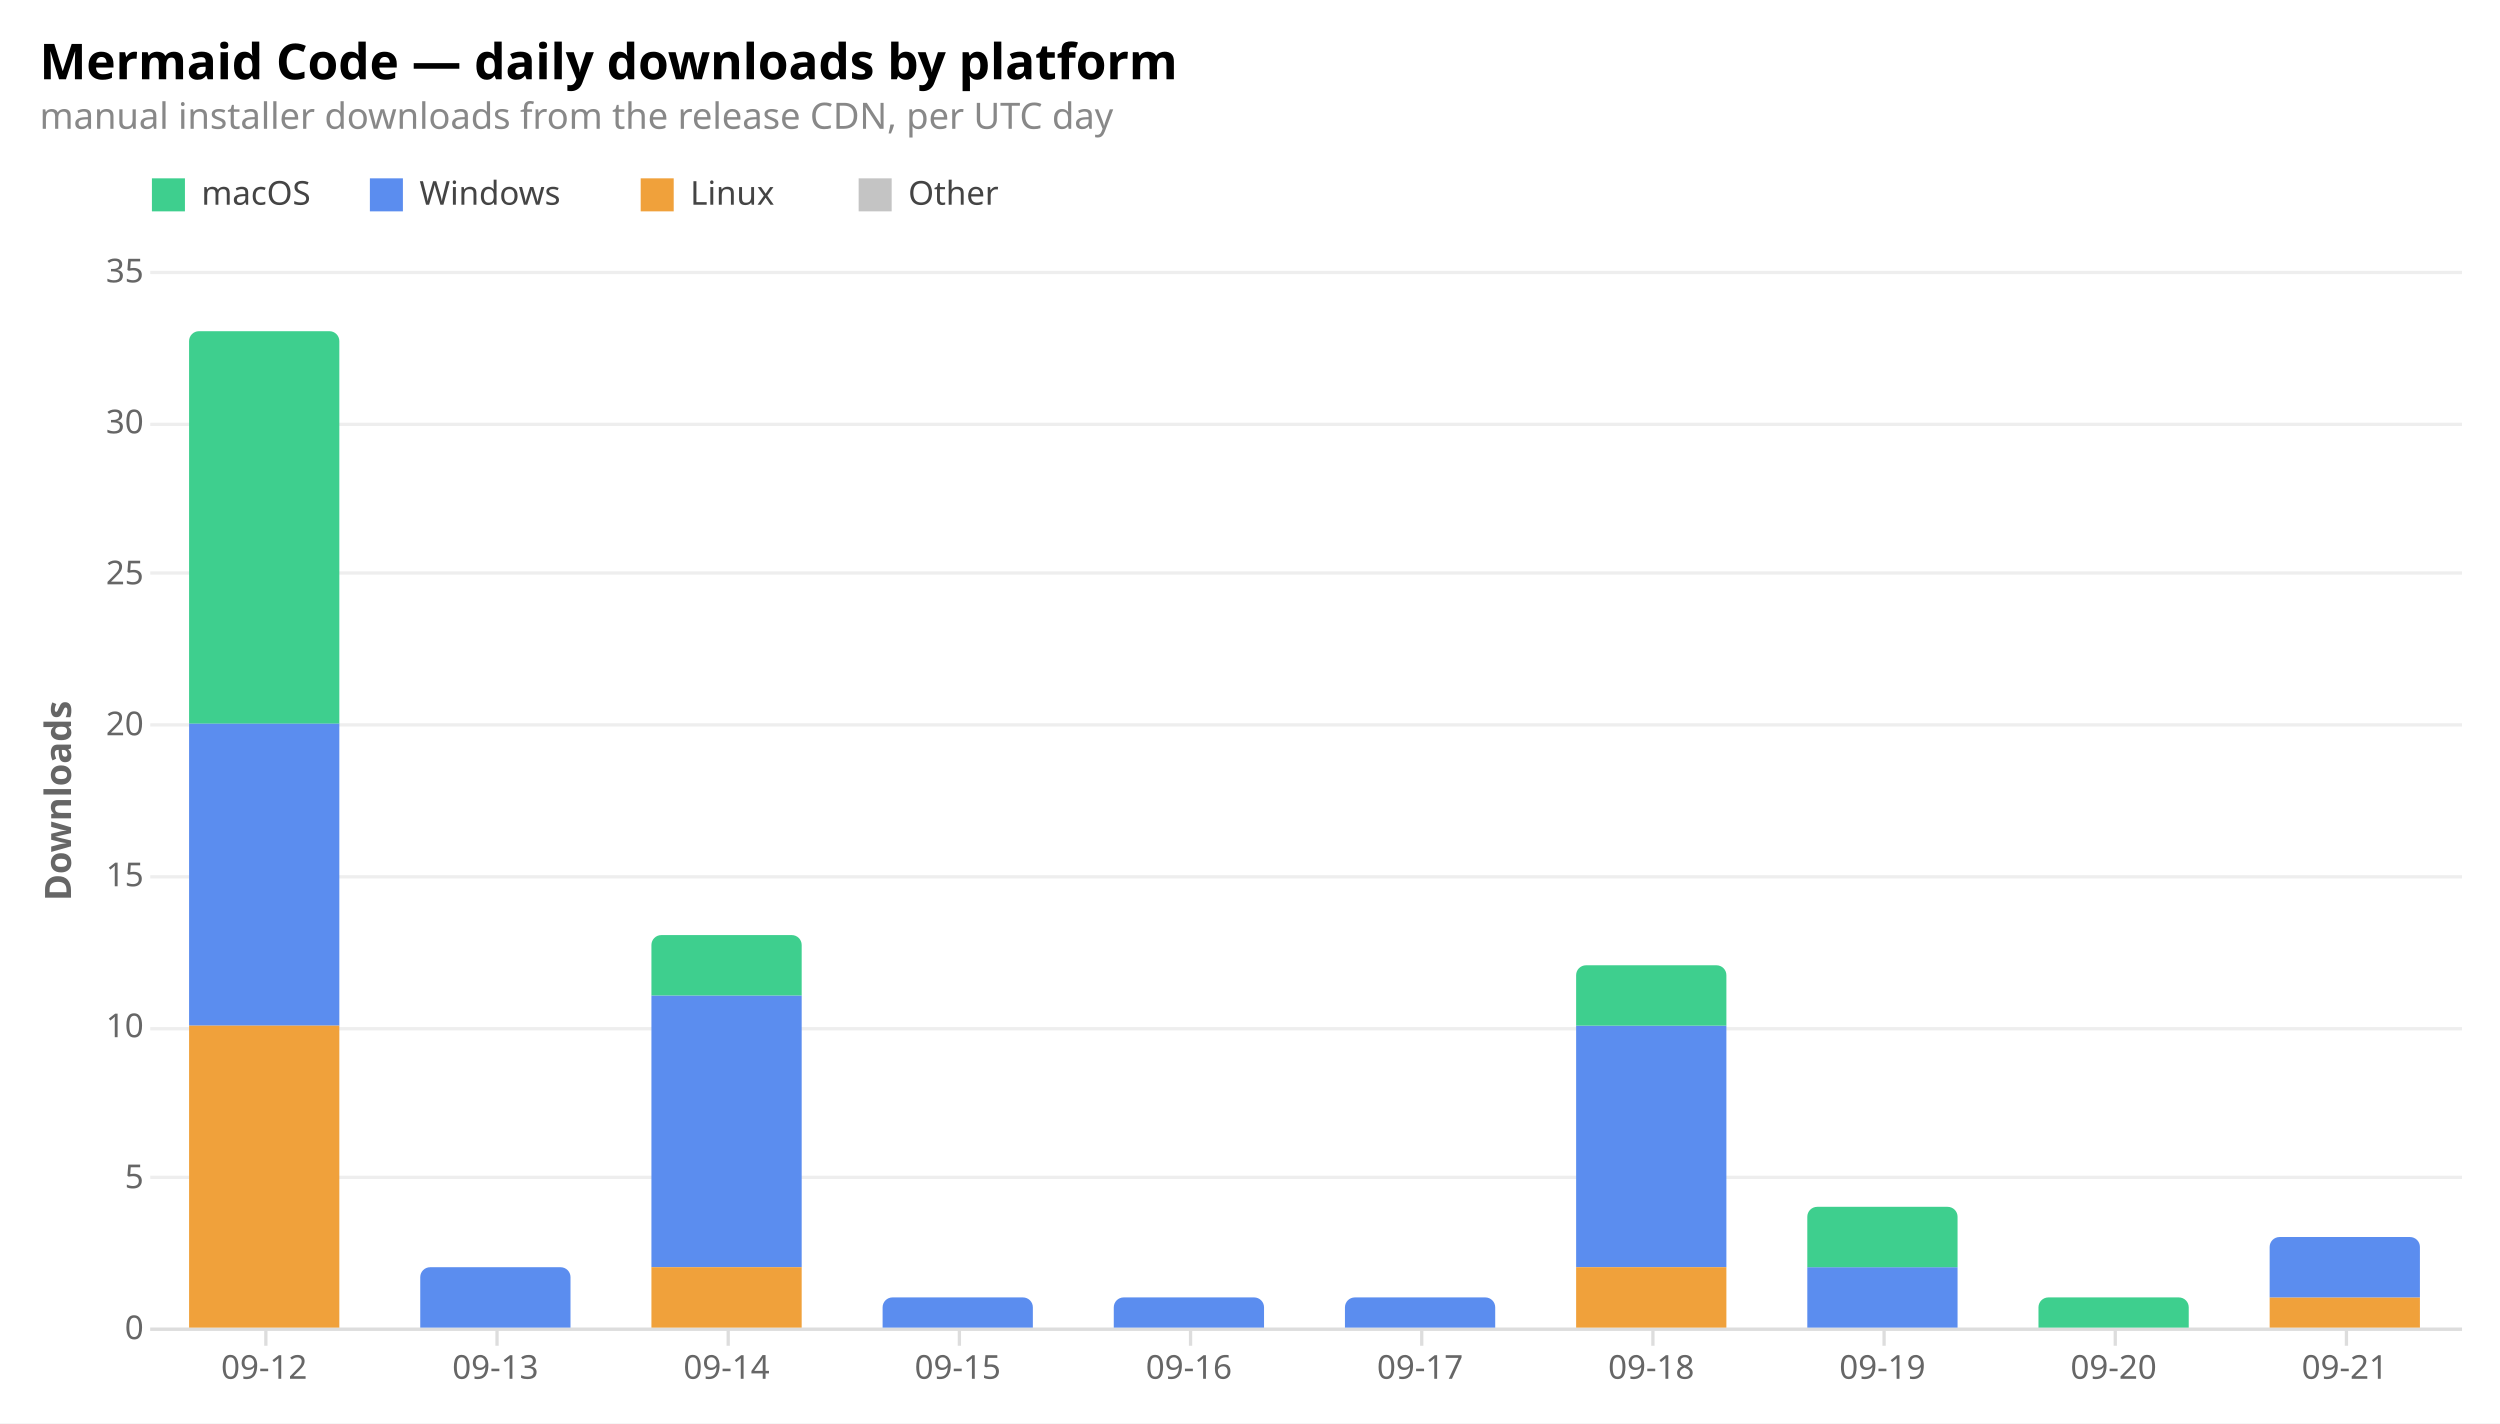
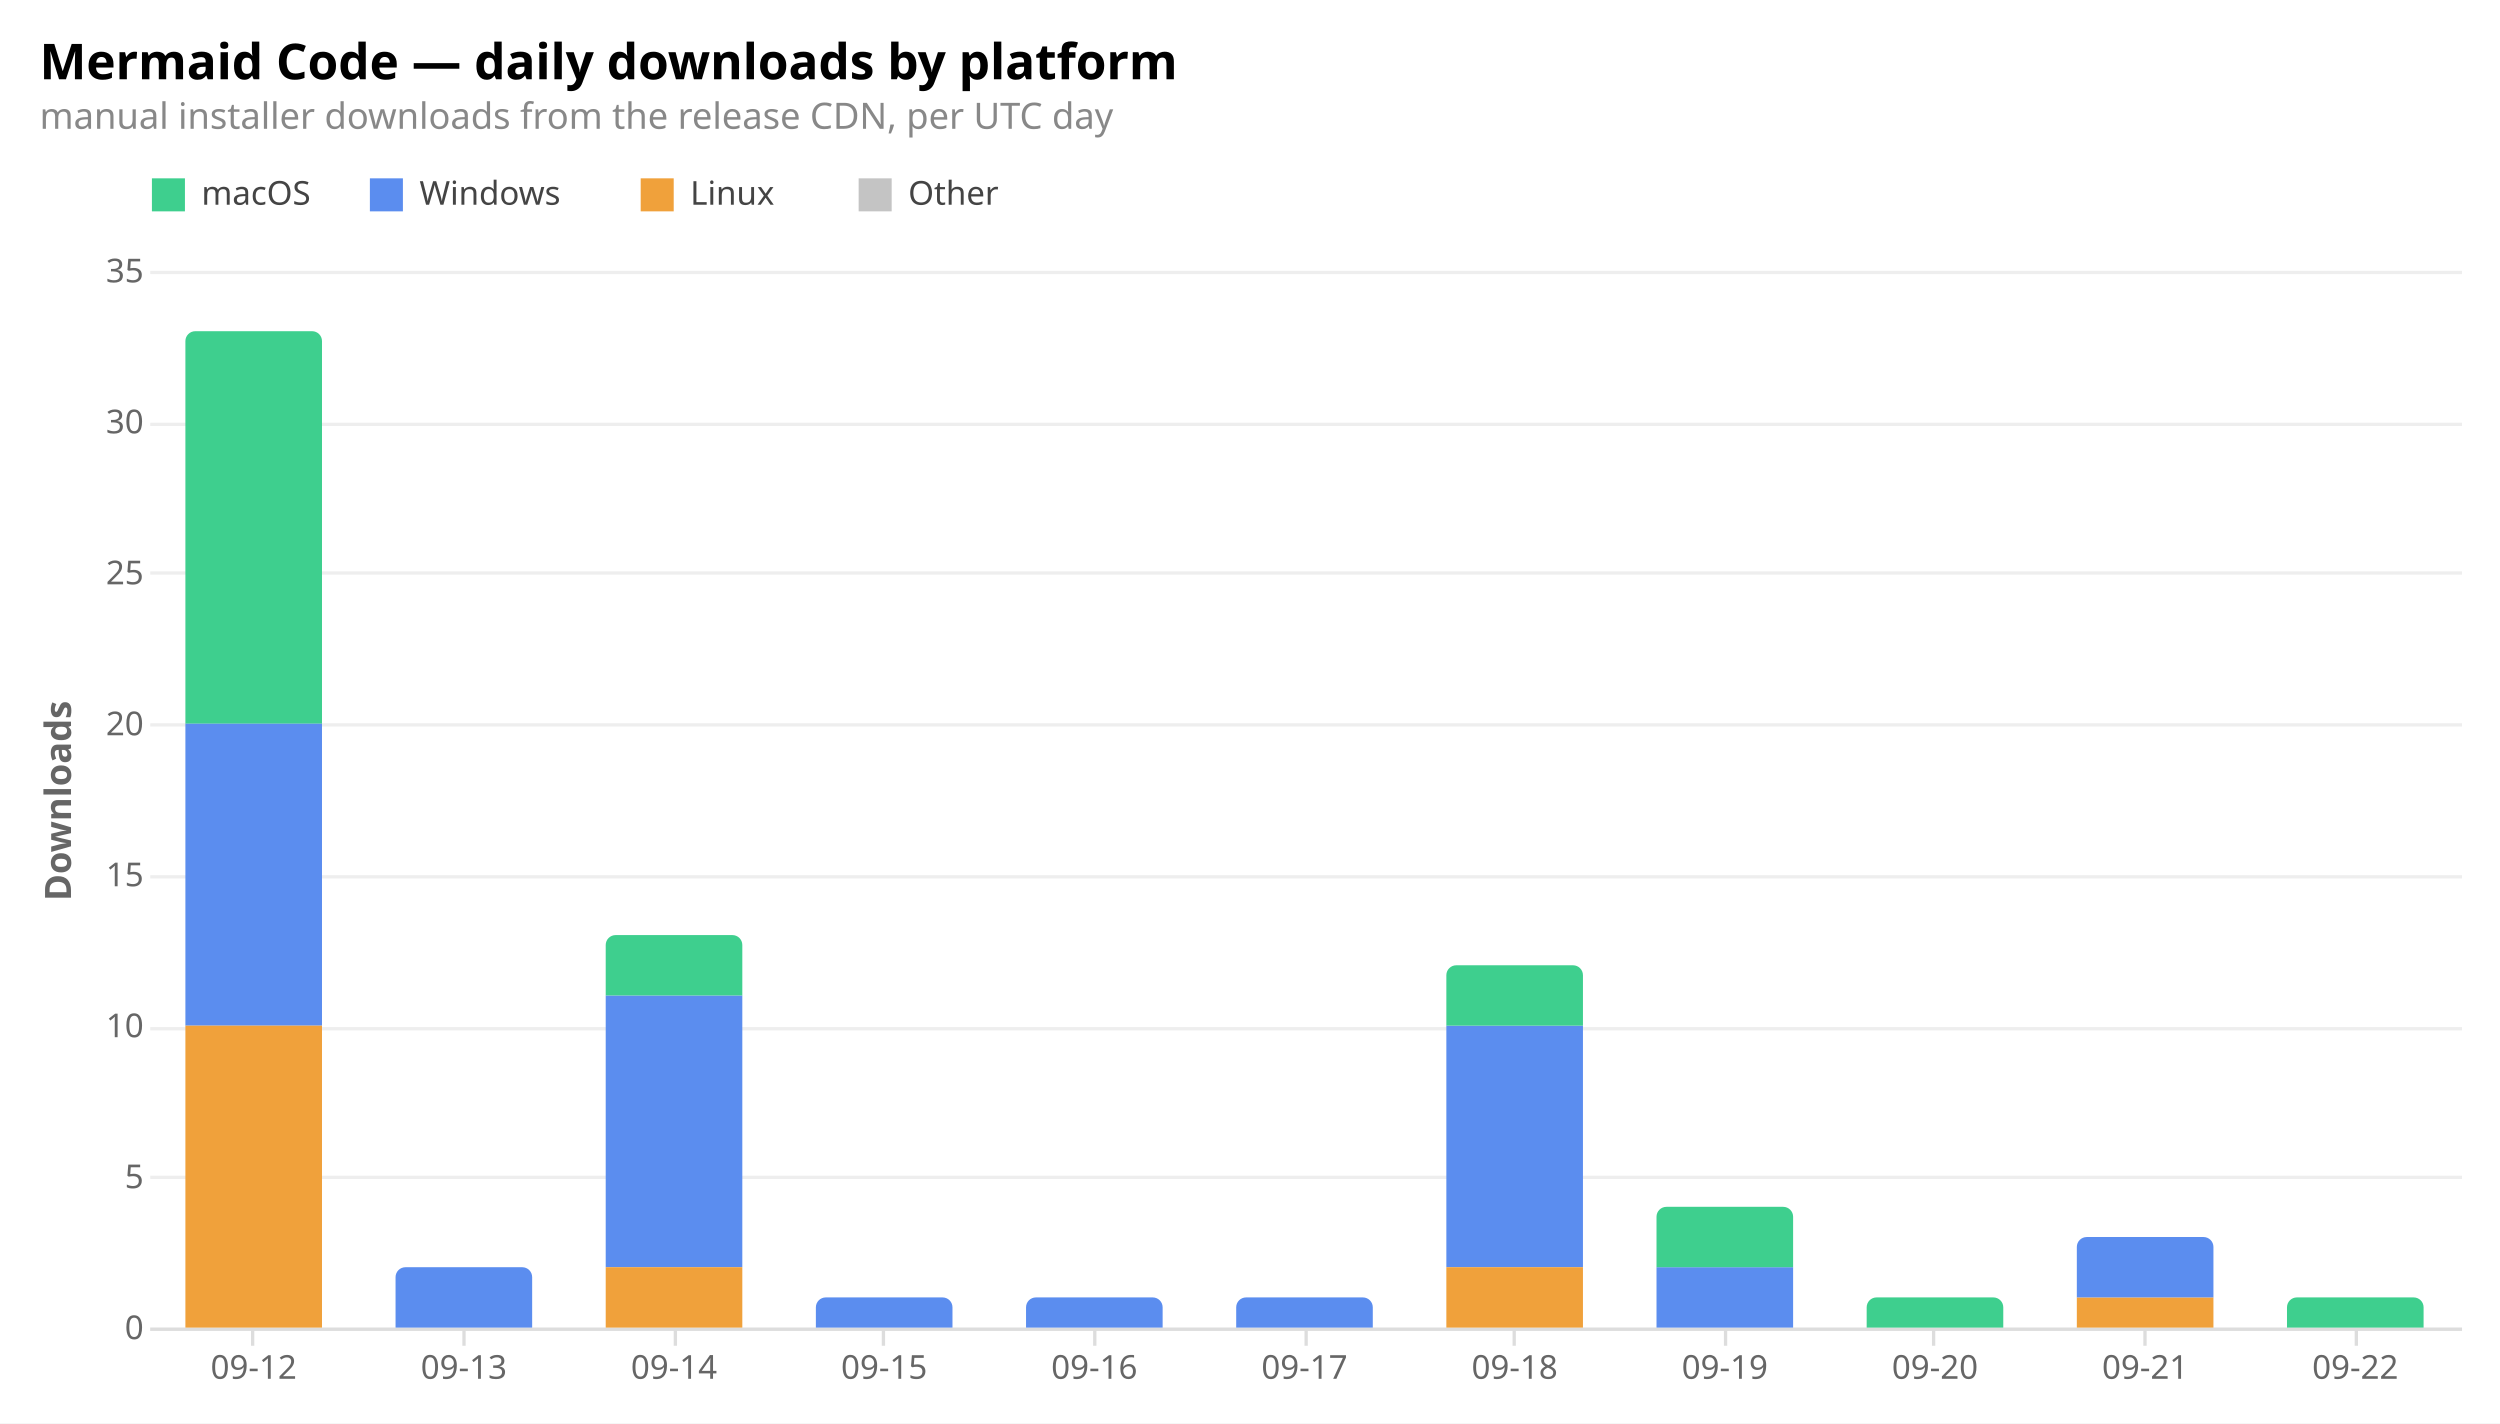
<svg xmlns="http://www.w3.org/2000/svg" version="1.1" class="marks" width="757" height="431" viewBox="0 0 757 431">
  <rect width="757" height="431" fill="white" />
  <g fill="none" stroke-miterlimit="4" transform="translate(45,82)">
    <g class="mark-group role-frame root" role="graphics-object" aria-roledescription="group mark container">
      <g transform="translate(0,0)">
        <path class="background" aria-hidden="true" d="M0,0h700v320h-700Z" />
        <g>
          <g class="mark-group role-axis" aria-hidden="true">
            <g transform="translate(0.5,0.5)">
              <path class="background" aria-hidden="true" d="M0,0h0v0h0Z" pointer-events="none" />
              <g>
                <g class="mark-rule role-axis-grid" pointer-events="none">
                  <line transform="translate(0,320)" x2="700" y2="0" stroke="#eee" stroke-width="1" opacity="1" />
                  <line transform="translate(0,274)" x2="700" y2="0" stroke="#eee" stroke-width="1" opacity="1" />
                  <line transform="translate(0,229)" x2="700" y2="0" stroke="#eee" stroke-width="1" opacity="1" />
                  <line transform="translate(0,183)" x2="700" y2="0" stroke="#eee" stroke-width="1" opacity="1" />
                  <line transform="translate(0,137)" x2="700" y2="0" stroke="#eee" stroke-width="1" opacity="1" />
                  <line transform="translate(0,91)" x2="700" y2="0" stroke="#eee" stroke-width="1" opacity="1" />
                  <line transform="translate(0,46)" x2="700" y2="0" stroke="#eee" stroke-width="1" opacity="1" />
                  <line transform="translate(0,0)" x2="700" y2="0" stroke="#eee" stroke-width="1" opacity="1" />
                </g>
              </g>
              <path class="foreground" aria-hidden="true" d="" pointer-events="none" display="none" />
            </g>
          </g>
-           <g class="mark-group role-axis" role="graphics-symbol" aria-roledescription="axis" aria-label="X-axis for a discrete scale with 10 values: 2026-09-12, 2026-09-13, 2026-09-14, 2026-09-15, 2026-09-16, ending with 2026-09-21">
+           <g class="mark-group role-axis" role="graphics-symbol" aria-roledescription="axis" aria-label="X-axis for a discrete scale with 11 values: 2026-09-12, 2026-09-13, 2026-09-14, 2026-09-15, 2026-09-16, ending with 2026-09-22">
            <g transform="translate(0.5,320.5)">
              <path class="background" aria-hidden="true" d="M0,0h0v0h0Z" pointer-events="none" />
              <g>
                <g class="mark-rule role-axis-tick" pointer-events="none">
-                   <line transform="translate(35,0)" x2="0" y2="5" stroke="#ddd" stroke-width="1" opacity="1" />
-                   <line transform="translate(105,0)" x2="0" y2="5" stroke="#ddd" stroke-width="1" opacity="1" />
-                   <line transform="translate(175,0)" x2="0" y2="5" stroke="#ddd" stroke-width="1" opacity="1" />
-                   <line transform="translate(245,0)" x2="0" y2="5" stroke="#ddd" stroke-width="1" opacity="1" />
-                   <line transform="translate(315,0)" x2="0" y2="5" stroke="#ddd" stroke-width="1" opacity="1" />
-                   <line transform="translate(385,0)" x2="0" y2="5" stroke="#ddd" stroke-width="1" opacity="1" />
-                   <line transform="translate(455,0)" x2="0" y2="5" stroke="#ddd" stroke-width="1" opacity="1" />
-                   <line transform="translate(525,0)" x2="0" y2="5" stroke="#ddd" stroke-width="1" opacity="1" />
-                   <line transform="translate(595,0)" x2="0" y2="5" stroke="#ddd" stroke-width="1" opacity="1" />
-                   <line transform="translate(665,0)" x2="0" y2="5" stroke="#ddd" stroke-width="1" opacity="1" />
+                   <line transform="translate(31,0)" x2="0" y2="5" stroke="#ddd" stroke-width="1" opacity="1" />
+                   <line transform="translate(95,0)" x2="0" y2="5" stroke="#ddd" stroke-width="1" opacity="1" />
+                   <line transform="translate(159,0)" x2="0" y2="5" stroke="#ddd" stroke-width="1" opacity="1" />
+                   <line transform="translate(222,0)" x2="0" y2="5" stroke="#ddd" stroke-width="1" opacity="1" />
+                   <line transform="translate(286,0)" x2="0" y2="5" stroke="#ddd" stroke-width="1" opacity="1" />
+                   <line transform="translate(350,0)" x2="0" y2="5" stroke="#ddd" stroke-width="1" opacity="1" />
+                   <line transform="translate(413,0)" x2="0" y2="5" stroke="#ddd" stroke-width="1" opacity="1" />
+                   <line transform="translate(477,0)" x2="0" y2="5" stroke="#ddd" stroke-width="1" opacity="1" />
+                   <line transform="translate(540,0)" x2="0" y2="5" stroke="#ddd" stroke-width="1" opacity="1" />
+                   <line transform="translate(604,0)" x2="0" y2="5" stroke="#ddd" stroke-width="1" opacity="1" />
+                   <line transform="translate(668,0)" x2="0" y2="5" stroke="#ddd" stroke-width="1" opacity="1" />
                </g>
                <g class="mark-text role-axis-label" pointer-events="none">
-                   <text text-anchor="middle" transform="translate(34.5,15)" font-family="sans-serif" font-size="10px" fill="#666" opacity="1">09-12</text>
-                   <text text-anchor="middle" transform="translate(104.5,15)" font-family="sans-serif" font-size="10px" fill="#666" opacity="1">09-13</text>
-                   <text text-anchor="middle" transform="translate(174.5,15)" font-family="sans-serif" font-size="10px" fill="#666" opacity="1">09-14</text>
-                   <text text-anchor="middle" transform="translate(244.5,15)" font-family="sans-serif" font-size="10px" fill="#666" opacity="1">09-15</text>
-                   <text text-anchor="middle" transform="translate(314.5,15)" font-family="sans-serif" font-size="10px" fill="#666" opacity="1">09-16</text>
-                   <text text-anchor="middle" transform="translate(384.5,15)" font-family="sans-serif" font-size="10px" fill="#666" opacity="1">09-17</text>
-                   <text text-anchor="middle" transform="translate(454.5,15)" font-family="sans-serif" font-size="10px" fill="#666" opacity="1">09-18</text>
-                   <text text-anchor="middle" transform="translate(524.5,15)" font-family="sans-serif" font-size="10px" fill="#666" opacity="1">09-19</text>
-                   <text text-anchor="middle" transform="translate(594.5,15)" font-family="sans-serif" font-size="10px" fill="#666" opacity="1">09-20</text>
-                   <text text-anchor="middle" transform="translate(664.5,15)" font-family="sans-serif" font-size="10px" fill="#666" opacity="1">09-21</text>
+                   <text text-anchor="middle" transform="translate(31.31818,15)" font-family="sans-serif" font-size="10px" fill="#666" opacity="1">09-12</text>
+                   <text text-anchor="middle" transform="translate(94.95455,15)" font-family="sans-serif" font-size="10px" fill="#666" opacity="1">09-13</text>
+                   <text text-anchor="middle" transform="translate(158.5909,15)" font-family="sans-serif" font-size="10px" fill="#666" opacity="1">09-14</text>
+                   <text text-anchor="middle" transform="translate(222.2273,15)" font-family="sans-serif" font-size="10px" fill="#666" opacity="1">09-15</text>
+                   <text text-anchor="middle" transform="translate(285.8636,15)" font-family="sans-serif" font-size="10px" fill="#666" opacity="1">09-16</text>
+                   <text text-anchor="middle" transform="translate(349.5,15)" font-family="sans-serif" font-size="10px" fill="#666" opacity="1">09-17</text>
+                   <text text-anchor="middle" transform="translate(413.1364,15)" font-family="sans-serif" font-size="10px" fill="#666" opacity="1">09-18</text>
+                   <text text-anchor="middle" transform="translate(476.7727,15)" font-family="sans-serif" font-size="10px" fill="#666" opacity="1">09-19</text>
+                   <text text-anchor="middle" transform="translate(540.4091,15)" font-family="sans-serif" font-size="10px" fill="#666" opacity="1">09-20</text>
+                   <text text-anchor="middle" transform="translate(604.0455,15)" font-family="sans-serif" font-size="10px" fill="#666" opacity="1">09-21</text>
+                   <text text-anchor="middle" transform="translate(667.6818,15)" font-family="sans-serif" font-size="10px" fill="#666" opacity="1">09-22</text>
                </g>
                <g class="mark-rule role-axis-domain" pointer-events="none">
                  <line transform="translate(0,0)" x2="700" y2="0" stroke="#ddd" stroke-width="1" opacity="1" />
                </g>
              </g>
              <path class="foreground" aria-hidden="true" d="" pointer-events="none" display="none" />
            </g>
          </g>
          <g class="mark-group role-axis" role="graphics-symbol" aria-roledescription="axis" aria-label="Y-axis titled 'Downloads' for a linear scale with values from 0 to 35">
            <g transform="translate(0.5,0.5)">
              <path class="background" aria-hidden="true" d="M0,0h0v0h0Z" pointer-events="none" />
              <g>
                <g class="mark-text role-axis-label" pointer-events="none">
                  <text text-anchor="end" transform="translate(-2,323)" font-family="sans-serif" font-size="10px" fill="#666" opacity="1">0</text>
                  <text text-anchor="end" transform="translate(-2,277.2857)" font-family="sans-serif" font-size="10px" fill="#666" opacity="1">5</text>
                  <text text-anchor="end" transform="translate(-2,231.5714)" font-family="sans-serif" font-size="10px" fill="#666" opacity="1">10</text>
                  <text text-anchor="end" transform="translate(-2,185.8571)" font-family="sans-serif" font-size="10px" fill="#666" opacity="1">15</text>
                  <text text-anchor="end" transform="translate(-2,140.1429)" font-family="sans-serif" font-size="10px" fill="#666" opacity="1">20</text>
                  <text text-anchor="end" transform="translate(-2,94.42857)" font-family="sans-serif" font-size="10px" fill="#666" opacity="1">25</text>
                  <text text-anchor="end" transform="translate(-2,48.71429)" font-family="sans-serif" font-size="10px" fill="#666" opacity="1">30</text>
                  <text text-anchor="end" transform="translate(-2,3)" font-family="sans-serif" font-size="10px" fill="#666" opacity="1">35</text>
                </g>
                <g class="mark-text role-axis-title" pointer-events="none">
                  <text text-anchor="middle" transform="translate(-22,160) rotate(-90) translate(0,-2)" font-family="sans-serif" font-size="11px" font-weight="bold" fill="#666" opacity="1">Downloads</text>
                </g>
              </g>
              <path class="foreground" aria-hidden="true" d="" pointer-events="none" display="none" />
            </g>
          </g>
          <g class="mark-group role-scope" role="graphics-object" aria-roledescription="group mark container">
-             <g transform="translate(12.25,18.28571)">
-               <path class="background" aria-hidden="true" d="M3,0L42.5,0C44.156,0,45.5,1.344,45.5,3L45.5,301.714C45.5,301.714,45.5,301.714,45.5,301.714L0,301.714C0,301.714,0,301.714,0,301.714L0,3C0,1.344,1.344,0,3,0Z" />
+             <g transform="translate(11.13636,18.28571)">
+               <path class="background" aria-hidden="true" d="M3,0L38.364,0C40.019,0,41.364,1.344,41.364,3L41.364,301.714C41.364,301.714,41.364,301.714,41.364,301.714L0,301.714C0,301.714,0,301.714,0,301.714L0,3C0,1.344,1.344,0,3,0Z" />
              <g clip-path="url(#clip1)">
                <g class="mark-group role-scope" role="graphics-object" aria-roledescription="group mark container">
                  <g transform="translate(0,-18.28571)">
-                     <path class="background" aria-hidden="true" d="M0,0h45.5v0h-45.5Z" />
-                     <g>
-                       <g class="mark-rect role-mark marks" role="graphics-object" aria-roledescription="rect mark container">
-                         <path aria-label="date: 2026-09-12; Downloads: 13; platform: macOS" role="graphics-symbol" aria-roledescription="bar" d="M0,18.286h45.5v118.857h-45.5Z" fill="#3ecf8e" />
-                         <path aria-label="date: 2026-09-12; Downloads: 10; platform: Windows" role="graphics-symbol" aria-roledescription="bar" d="M0,137.143h45.5v91.429h-45.5Z" fill="#5b8def" />
-                         <path aria-label="date: 2026-09-12; Downloads: 10; platform: Linux" role="graphics-symbol" aria-roledescription="bar" d="M0,228.571h45.5v91.429h-45.5Z" fill="#f0a13b" />
-                       </g>
-                     </g>
-                     <path class="foreground" aria-hidden="true" d="" display="none" />
-                   </g>
-                 </g>
-               </g>
-               <path class="foreground" aria-hidden="true" d="" display="none" />
-             </g>
-             <g transform="translate(82.25,301.7143)">
-               <path class="background" aria-hidden="true" d="M3,0L42.5,0C44.156,0,45.5,1.344,45.5,3L45.5,18.286C45.5,18.286,45.5,18.286,45.5,18.286L0,18.286C0,18.286,0,18.286,0,18.286L0,3C0,1.344,1.344,0,3,0Z" />
+                     <path class="background" aria-hidden="true" d="M0,0h41.364v0h-41.364Z" />
+                     <g>
+                       <g class="mark-rect role-mark marks" role="graphics-object" aria-roledescription="rect mark container">
+                         <path aria-label="date: 2026-09-12; Downloads: 13; platform: macOS" role="graphics-symbol" aria-roledescription="bar" d="M0,18.286h41.364v118.857h-41.364Z" fill="#3ecf8e" />
+                         <path aria-label="date: 2026-09-12; Downloads: 10; platform: Windows" role="graphics-symbol" aria-roledescription="bar" d="M0,137.143h41.364v91.429h-41.364Z" fill="#5b8def" />
+                         <path aria-label="date: 2026-09-12; Downloads: 10; platform: Linux" role="graphics-symbol" aria-roledescription="bar" d="M0,228.571h41.364v91.429h-41.364Z" fill="#f0a13b" />
+                       </g>
+                     </g>
+                     <path class="foreground" aria-hidden="true" d="" display="none" />
+                   </g>
+                 </g>
+               </g>
+               <path class="foreground" aria-hidden="true" d="" display="none" />
+             </g>
+             <g transform="translate(74.77273,301.7143)">
+               <path class="background" aria-hidden="true" d="M3,0L38.364,0C40.019,0,41.364,1.344,41.364,3L41.364,18.286C41.364,18.286,41.364,18.286,41.364,18.286L0,18.286C0,18.286,0,18.286,0,18.286L0,3C0,1.344,1.344,0,3,0Z" />
              <g clip-path="url(#clip2)">
                <g class="mark-group role-scope" role="graphics-object" aria-roledescription="group mark container">
                  <g transform="translate(0,-301.7143)">
-                     <path class="background" aria-hidden="true" d="M0,0h45.5v0h-45.5Z" />
-                     <g>
-                       <g class="mark-rect role-mark marks" role="graphics-object" aria-roledescription="rect mark container">
-                         <path aria-label="date: 2026-09-13; Downloads: 2; platform: Windows" role="graphics-symbol" aria-roledescription="bar" d="M0,301.714h45.5v18.286h-45.5Z" fill="#5b8def" />
-                       </g>
-                     </g>
-                     <path class="foreground" aria-hidden="true" d="" display="none" />
-                   </g>
-                 </g>
-               </g>
-               <path class="foreground" aria-hidden="true" d="" display="none" />
-             </g>
-             <g transform="translate(152.25,201.1429)">
-               <path class="background" aria-hidden="true" d="M3,0L42.5,0C44.156,0,45.5,1.344,45.5,3L45.5,118.857C45.5,118.857,45.5,118.857,45.5,118.857L0,118.857C0,118.857,0,118.857,0,118.857L0,3C0,1.344,1.344,0,3,0Z" />
+                     <path class="background" aria-hidden="true" d="M0,0h41.364v0h-41.364Z" />
+                     <g>
+                       <g class="mark-rect role-mark marks" role="graphics-object" aria-roledescription="rect mark container">
+                         <path aria-label="date: 2026-09-13; Downloads: 2; platform: Windows" role="graphics-symbol" aria-roledescription="bar" d="M0,301.714h41.364v18.286h-41.364Z" fill="#5b8def" />
+                       </g>
+                     </g>
+                     <path class="foreground" aria-hidden="true" d="" display="none" />
+                   </g>
+                 </g>
+               </g>
+               <path class="foreground" aria-hidden="true" d="" display="none" />
+             </g>
+             <g transform="translate(138.4091,201.1429)">
+               <path class="background" aria-hidden="true" d="M3,0L38.364,0C40.019,0,41.364,1.344,41.364,3L41.364,118.857C41.364,118.857,41.364,118.857,41.364,118.857L0,118.857C0,118.857,0,118.857,0,118.857L0,3C0,1.344,1.344,0,3,0Z" />
              <g clip-path="url(#clip3)">
                <g class="mark-group role-scope" role="graphics-object" aria-roledescription="group mark container">
                  <g transform="translate(0,-201.1429)">
-                     <path class="background" aria-hidden="true" d="M0,0h45.5v0h-45.5Z" />
-                     <g>
-                       <g class="mark-rect role-mark marks" role="graphics-object" aria-roledescription="rect mark container">
-                         <path aria-label="date: 2026-09-14; Downloads: 9; platform: Windows" role="graphics-symbol" aria-roledescription="bar" d="M0,219.429h45.5v82.286h-45.5Z" fill="#5b8def" />
-                         <path aria-label="date: 2026-09-14; Downloads: 2; platform: Linux" role="graphics-symbol" aria-roledescription="bar" d="M0,301.714h45.5v18.286h-45.5Z" fill="#f0a13b" />
-                         <path aria-label="date: 2026-09-14; Downloads: 2; platform: macOS" role="graphics-symbol" aria-roledescription="bar" d="M0,201.143h45.5v18.286h-45.5Z" fill="#3ecf8e" />
-                       </g>
-                     </g>
-                     <path class="foreground" aria-hidden="true" d="" display="none" />
-                   </g>
-                 </g>
-               </g>
-               <path class="foreground" aria-hidden="true" d="" display="none" />
-             </g>
-             <g transform="translate(222.25,310.8571)">
-               <path class="background" aria-hidden="true" d="M3,0L42.5,0C44.156,0,45.5,1.344,45.5,3L45.5,9.143C45.5,9.143,45.5,9.143,45.5,9.143L0,9.143C0,9.143,0,9.143,0,9.143L0,3C0,1.344,1.344,0,3,0Z" />
+                     <path class="background" aria-hidden="true" d="M0,0h41.364v0h-41.364Z" />
+                     <g>
+                       <g class="mark-rect role-mark marks" role="graphics-object" aria-roledescription="rect mark container">
+                         <path aria-label="date: 2026-09-14; Downloads: 9; platform: Windows" role="graphics-symbol" aria-roledescription="bar" d="M0,219.429h41.364v82.286h-41.364Z" fill="#5b8def" />
+                         <path aria-label="date: 2026-09-14; Downloads: 2; platform: Linux" role="graphics-symbol" aria-roledescription="bar" d="M0,301.714h41.364v18.286h-41.364Z" fill="#f0a13b" />
+                         <path aria-label="date: 2026-09-14; Downloads: 2; platform: macOS" role="graphics-symbol" aria-roledescription="bar" d="M0,201.143h41.364v18.286h-41.364Z" fill="#3ecf8e" />
+                       </g>
+                     </g>
+                     <path class="foreground" aria-hidden="true" d="" display="none" />
+                   </g>
+                 </g>
+               </g>
+               <path class="foreground" aria-hidden="true" d="" display="none" />
+             </g>
+             <g transform="translate(202.0455,310.8571)">
+               <path class="background" aria-hidden="true" d="M3,0L38.364,0C40.019,0,41.364,1.344,41.364,3L41.364,9.143C41.364,9.143,41.364,9.143,41.364,9.143L0,9.143C0,9.143,0,9.143,0,9.143L0,3C0,1.344,1.344,0,3,0Z" />
              <g clip-path="url(#clip4)">
                <g class="mark-group role-scope" role="graphics-object" aria-roledescription="group mark container">
                  <g transform="translate(0,-310.8571)">
-                     <path class="background" aria-hidden="true" d="M0,0h45.5v0h-45.5Z" />
-                     <g>
-                       <g class="mark-rect role-mark marks" role="graphics-object" aria-roledescription="rect mark container">
-                         <path aria-label="date: 2026-09-15; Downloads: 1; platform: Windows" role="graphics-symbol" aria-roledescription="bar" d="M0,310.857h45.5v9.143h-45.5Z" fill="#5b8def" />
-                       </g>
-                     </g>
-                     <path class="foreground" aria-hidden="true" d="" display="none" />
-                   </g>
-                 </g>
-               </g>
-               <path class="foreground" aria-hidden="true" d="" display="none" />
-             </g>
-             <g transform="translate(292.25,310.8571)">
-               <path class="background" aria-hidden="true" d="M3,0L42.5,0C44.156,0,45.5,1.344,45.5,3L45.5,9.143C45.5,9.143,45.5,9.143,45.5,9.143L0,9.143C0,9.143,0,9.143,0,9.143L0,3C0,1.344,1.344,0,3,0Z" />
+                     <path class="background" aria-hidden="true" d="M0,0h41.364v0h-41.364Z" />
+                     <g>
+                       <g class="mark-rect role-mark marks" role="graphics-object" aria-roledescription="rect mark container">
+                         <path aria-label="date: 2026-09-15; Downloads: 1; platform: Windows" role="graphics-symbol" aria-roledescription="bar" d="M0,310.857h41.364v9.143h-41.364Z" fill="#5b8def" />
+                       </g>
+                     </g>
+                     <path class="foreground" aria-hidden="true" d="" display="none" />
+                   </g>
+                 </g>
+               </g>
+               <path class="foreground" aria-hidden="true" d="" display="none" />
+             </g>
+             <g transform="translate(265.6818,310.8571)">
+               <path class="background" aria-hidden="true" d="M3,0L38.364,0C40.019,0,41.364,1.344,41.364,3L41.364,9.143C41.364,9.143,41.364,9.143,41.364,9.143L0,9.143C0,9.143,0,9.143,0,9.143L0,3C0,1.344,1.344,0,3,0Z" />
              <g clip-path="url(#clip5)">
                <g class="mark-group role-scope" role="graphics-object" aria-roledescription="group mark container">
                  <g transform="translate(0,-310.8571)">
-                     <path class="background" aria-hidden="true" d="M0,0h45.5v0h-45.5Z" />
-                     <g>
-                       <g class="mark-rect role-mark marks" role="graphics-object" aria-roledescription="rect mark container">
-                         <path aria-label="date: 2026-09-16; Downloads: 1; platform: Windows" role="graphics-symbol" aria-roledescription="bar" d="M0,310.857h45.5v9.143h-45.5Z" fill="#5b8def" />
-                       </g>
-                     </g>
-                     <path class="foreground" aria-hidden="true" d="" display="none" />
-                   </g>
-                 </g>
-               </g>
-               <path class="foreground" aria-hidden="true" d="" display="none" />
-             </g>
-             <g transform="translate(362.25,310.8571)">
-               <path class="background" aria-hidden="true" d="M3,0L42.5,0C44.156,0,45.5,1.344,45.5,3L45.5,9.143C45.5,9.143,45.5,9.143,45.5,9.143L0,9.143C0,9.143,0,9.143,0,9.143L0,3C0,1.344,1.344,0,3,0Z" />
+                     <path class="background" aria-hidden="true" d="M0,0h41.364v0h-41.364Z" />
+                     <g>
+                       <g class="mark-rect role-mark marks" role="graphics-object" aria-roledescription="rect mark container">
+                         <path aria-label="date: 2026-09-16; Downloads: 1; platform: Windows" role="graphics-symbol" aria-roledescription="bar" d="M0,310.857h41.364v9.143h-41.364Z" fill="#5b8def" />
+                       </g>
+                     </g>
+                     <path class="foreground" aria-hidden="true" d="" display="none" />
+                   </g>
+                 </g>
+               </g>
+               <path class="foreground" aria-hidden="true" d="" display="none" />
+             </g>
+             <g transform="translate(329.3182,310.8571)">
+               <path class="background" aria-hidden="true" d="M3,0L38.364,0C40.019,0,41.364,1.344,41.364,3L41.364,9.143C41.364,9.143,41.364,9.143,41.364,9.143L0,9.143C0,9.143,0,9.143,0,9.143L0,3C0,1.344,1.344,0,3,0Z" />
              <g clip-path="url(#clip6)">
                <g class="mark-group role-scope" role="graphics-object" aria-roledescription="group mark container">
                  <g transform="translate(0,-310.8571)">
-                     <path class="background" aria-hidden="true" d="M0,0h45.5v0h-45.5Z" />
-                     <g>
-                       <g class="mark-rect role-mark marks" role="graphics-object" aria-roledescription="rect mark container">
-                         <path aria-label="date: 2026-09-17; Downloads: 1; platform: Windows" role="graphics-symbol" aria-roledescription="bar" d="M0,310.857h45.5v9.143h-45.5Z" fill="#5b8def" />
-                       </g>
-                     </g>
-                     <path class="foreground" aria-hidden="true" d="" display="none" />
-                   </g>
-                 </g>
-               </g>
-               <path class="foreground" aria-hidden="true" d="" display="none" />
-             </g>
-             <g transform="translate(432.25,210.2857)">
-               <path class="background" aria-hidden="true" d="M3,0L42.5,0C44.156,0,45.5,1.344,45.5,3L45.5,109.714C45.5,109.714,45.5,109.714,45.5,109.714L0,109.714C0,109.714,0,109.714,0,109.714L0,3C0,1.344,1.344,0,3,0Z" />
+                     <path class="background" aria-hidden="true" d="M0,0h41.364v0h-41.364Z" />
+                     <g>
+                       <g class="mark-rect role-mark marks" role="graphics-object" aria-roledescription="rect mark container">
+                         <path aria-label="date: 2026-09-17; Downloads: 1; platform: Windows" role="graphics-symbol" aria-roledescription="bar" d="M0,310.857h41.364v9.143h-41.364Z" fill="#5b8def" />
+                       </g>
+                     </g>
+                     <path class="foreground" aria-hidden="true" d="" display="none" />
+                   </g>
+                 </g>
+               </g>
+               <path class="foreground" aria-hidden="true" d="" display="none" />
+             </g>
+             <g transform="translate(392.9545,210.2857)">
+               <path class="background" aria-hidden="true" d="M3,0L38.364,0C40.019,0,41.364,1.344,41.364,3L41.364,109.714C41.364,109.714,41.364,109.714,41.364,109.714L0,109.714C0,109.714,0,109.714,0,109.714L0,3C0,1.344,1.344,0,3,0Z" />
              <g clip-path="url(#clip7)">
                <g class="mark-group role-scope" role="graphics-object" aria-roledescription="group mark container">
                  <g transform="translate(0,-210.2857)">
-                     <path class="background" aria-hidden="true" d="M0,0h45.5v0h-45.5Z" />
-                     <g>
-                       <g class="mark-rect role-mark marks" role="graphics-object" aria-roledescription="rect mark container">
-                         <path aria-label="date: 2026-09-18; Downloads: 8; platform: Windows" role="graphics-symbol" aria-roledescription="bar" d="M0,228.571h45.5v73.143h-45.5Z" fill="#5b8def" />
-                         <path aria-label="date: 2026-09-18; Downloads: 2; platform: Linux" role="graphics-symbol" aria-roledescription="bar" d="M0,301.714h45.5v18.286h-45.5Z" fill="#f0a13b" />
-                         <path aria-label="date: 2026-09-18; Downloads: 2; platform: macOS" role="graphics-symbol" aria-roledescription="bar" d="M0,210.286h45.5v18.286h-45.5Z" fill="#3ecf8e" />
-                       </g>
-                     </g>
-                     <path class="foreground" aria-hidden="true" d="" display="none" />
-                   </g>
-                 </g>
-               </g>
-               <path class="foreground" aria-hidden="true" d="" display="none" />
-             </g>
-             <g transform="translate(502.25,283.4286)">
-               <path class="background" aria-hidden="true" d="M3,0L42.5,0C44.156,0,45.5,1.344,45.5,3L45.5,36.571C45.5,36.571,45.5,36.571,45.5,36.571L0,36.571C0,36.571,0,36.571,0,36.571L0,3C0,1.344,1.344,0,3,0Z" />
+                     <path class="background" aria-hidden="true" d="M0,0h41.364v0h-41.364Z" />
+                     <g>
+                       <g class="mark-rect role-mark marks" role="graphics-object" aria-roledescription="rect mark container">
+                         <path aria-label="date: 2026-09-18; Downloads: 8; platform: Windows" role="graphics-symbol" aria-roledescription="bar" d="M0,228.571h41.364v73.143h-41.364Z" fill="#5b8def" />
+                         <path aria-label="date: 2026-09-18; Downloads: 2; platform: Linux" role="graphics-symbol" aria-roledescription="bar" d="M0,301.714h41.364v18.286h-41.364Z" fill="#f0a13b" />
+                         <path aria-label="date: 2026-09-18; Downloads: 2; platform: macOS" role="graphics-symbol" aria-roledescription="bar" d="M0,210.286h41.364v18.286h-41.364Z" fill="#3ecf8e" />
+                       </g>
+                     </g>
+                     <path class="foreground" aria-hidden="true" d="" display="none" />
+                   </g>
+                 </g>
+               </g>
+               <path class="foreground" aria-hidden="true" d="" display="none" />
+             </g>
+             <g transform="translate(456.5909,283.4286)">
+               <path class="background" aria-hidden="true" d="M3,0L38.364,0C40.019,0,41.364,1.344,41.364,3L41.364,36.571C41.364,36.571,41.364,36.571,41.364,36.571L0,36.571C0,36.571,0,36.571,0,36.571L0,3C0,1.344,1.344,0,3,0Z" />
              <g clip-path="url(#clip8)">
                <g class="mark-group role-scope" role="graphics-object" aria-roledescription="group mark container">
                  <g transform="translate(0,-283.4286)">
-                     <path class="background" aria-hidden="true" d="M0,0h45.5v0h-45.5Z" />
-                     <g>
-                       <g class="mark-rect role-mark marks" role="graphics-object" aria-roledescription="rect mark container">
-                         <path aria-label="date: 2026-09-19; Downloads: 2; platform: Windows" role="graphics-symbol" aria-roledescription="bar" d="M0,301.714h45.5v18.286h-45.5Z" fill="#5b8def" />
-                         <path aria-label="date: 2026-09-19; Downloads: 2; platform: macOS" role="graphics-symbol" aria-roledescription="bar" d="M0,283.429h45.5v18.286h-45.5Z" fill="#3ecf8e" />
-                       </g>
-                     </g>
-                     <path class="foreground" aria-hidden="true" d="" display="none" />
-                   </g>
-                 </g>
-               </g>
-               <path class="foreground" aria-hidden="true" d="" display="none" />
-             </g>
-             <g transform="translate(572.25,310.8571)">
-               <path class="background" aria-hidden="true" d="M3,0L42.5,0C44.156,0,45.5,1.344,45.5,3L45.5,9.143C45.5,9.143,45.5,9.143,45.5,9.143L0,9.143C0,9.143,0,9.143,0,9.143L0,3C0,1.344,1.344,0,3,0Z" />
+                     <path class="background" aria-hidden="true" d="M0,0h41.364v0h-41.364Z" />
+                     <g>
+                       <g class="mark-rect role-mark marks" role="graphics-object" aria-roledescription="rect mark container">
+                         <path aria-label="date: 2026-09-19; Downloads: 2; platform: Windows" role="graphics-symbol" aria-roledescription="bar" d="M0,301.714h41.364v18.286h-41.364Z" fill="#5b8def" />
+                         <path aria-label="date: 2026-09-19; Downloads: 2; platform: macOS" role="graphics-symbol" aria-roledescription="bar" d="M0,283.429h41.364v18.286h-41.364Z" fill="#3ecf8e" />
+                       </g>
+                     </g>
+                     <path class="foreground" aria-hidden="true" d="" display="none" />
+                   </g>
+                 </g>
+               </g>
+               <path class="foreground" aria-hidden="true" d="" display="none" />
+             </g>
+             <g transform="translate(520.2273,310.8571)">
+               <path class="background" aria-hidden="true" d="M3,0L38.364,0C40.019,0,41.364,1.344,41.364,3L41.364,9.143C41.364,9.143,41.364,9.143,41.364,9.143L0,9.143C0,9.143,0,9.143,0,9.143L0,3C0,1.344,1.344,0,3,0Z" />
              <g clip-path="url(#clip9)">
                <g class="mark-group role-scope" role="graphics-object" aria-roledescription="group mark container">
                  <g transform="translate(0,-310.8571)">
-                     <path class="background" aria-hidden="true" d="M0,0h45.5v0h-45.5Z" />
-                     <g>
-                       <g class="mark-rect role-mark marks" role="graphics-object" aria-roledescription="rect mark container">
-                         <path aria-label="date: 2026-09-20; Downloads: 1; platform: macOS" role="graphics-symbol" aria-roledescription="bar" d="M0,310.857h45.5v9.143h-45.5Z" fill="#3ecf8e" />
-                       </g>
-                     </g>
-                     <path class="foreground" aria-hidden="true" d="" display="none" />
-                   </g>
-                 </g>
-               </g>
-               <path class="foreground" aria-hidden="true" d="" display="none" />
-             </g>
-             <g transform="translate(642.25,292.5714)">
-               <path class="background" aria-hidden="true" d="M3,0L42.5,0C44.156,0,45.5,1.344,45.5,3L45.5,27.429C45.5,27.429,45.5,27.429,45.5,27.429L0,27.429C0,27.429,0,27.429,0,27.429L0,3C0,1.344,1.344,0,3,0Z" />
+                     <path class="background" aria-hidden="true" d="M0,0h41.364v0h-41.364Z" />
+                     <g>
+                       <g class="mark-rect role-mark marks" role="graphics-object" aria-roledescription="rect mark container">
+                         <path aria-label="date: 2026-09-20; Downloads: 1; platform: macOS" role="graphics-symbol" aria-roledescription="bar" d="M0,310.857h41.364v9.143h-41.364Z" fill="#3ecf8e" />
+                       </g>
+                     </g>
+                     <path class="foreground" aria-hidden="true" d="" display="none" />
+                   </g>
+                 </g>
+               </g>
+               <path class="foreground" aria-hidden="true" d="" display="none" />
+             </g>
+             <g transform="translate(583.8636,292.5714)">
+               <path class="background" aria-hidden="true" d="M3,0L38.364,0C40.019,0,41.364,1.344,41.364,3L41.364,27.429C41.364,27.429,41.364,27.429,41.364,27.429L0,27.429C0,27.429,0,27.429,0,27.429L0,3C0,1.344,1.344,0,3,0Z" />
              <g clip-path="url(#clip10)">
                <g class="mark-group role-scope" role="graphics-object" aria-roledescription="group mark container">
                  <g transform="translate(0,-292.5714)">
-                     <path class="background" aria-hidden="true" d="M0,0h45.5v0h-45.5Z" />
-                     <g>
-                       <g class="mark-rect role-mark marks" role="graphics-object" aria-roledescription="rect mark container">
-                         <path aria-label="date: 2026-09-21; Downloads: 1; platform: Linux" role="graphics-symbol" aria-roledescription="bar" d="M0,310.857h45.5v9.143h-45.5Z" fill="#f0a13b" />
-                         <path aria-label="date: 2026-09-21; Downloads: 2; platform: Windows" role="graphics-symbol" aria-roledescription="bar" d="M0,292.571h45.5v18.286h-45.5Z" fill="#5b8def" />
+                     <path class="background" aria-hidden="true" d="M0,0h41.364v0h-41.364Z" />
+                     <g>
+                       <g class="mark-rect role-mark marks" role="graphics-object" aria-roledescription="rect mark container">
+                         <path aria-label="date: 2026-09-21; Downloads: 1; platform: Linux" role="graphics-symbol" aria-roledescription="bar" d="M0,310.857h41.364v9.143h-41.364Z" fill="#f0a13b" />
+                         <path aria-label="date: 2026-09-21; Downloads: 2; platform: Windows" role="graphics-symbol" aria-roledescription="bar" d="M0,292.571h41.364v18.286h-41.364Z" fill="#5b8def" />
+                       </g>
+                     </g>
+                     <path class="foreground" aria-hidden="true" d="" display="none" />
+                   </g>
+                 </g>
+               </g>
+               <path class="foreground" aria-hidden="true" d="" display="none" />
+             </g>
+             <g transform="translate(647.5,310.8571)">
+               <path class="background" aria-hidden="true" d="M3,0L38.364,0C40.019,0,41.364,1.344,41.364,3L41.364,9.143C41.364,9.143,41.364,9.143,41.364,9.143L0,9.143C0,9.143,0,9.143,0,9.143L0,3C0,1.344,1.344,0,3,0Z" />
+               <g clip-path="url(#clip11)">
+                 <g class="mark-group role-scope" role="graphics-object" aria-roledescription="group mark container">
+                   <g transform="translate(0,-310.8571)">
+                     <path class="background" aria-hidden="true" d="M0,0h41.364v0h-41.364Z" />
+                     <g>
+                       <g class="mark-rect role-mark marks" role="graphics-object" aria-roledescription="rect mark container">
+                         <path aria-label="date: 2026-09-22; Downloads: 1; platform: macOS" role="graphics-symbol" aria-roledescription="bar" d="M0,310.857h41.364v9.143h-41.364Z" fill="#3ecf8e" />
                      </g>
                    </g>
                    <path class="foreground" aria-hidden="true" d="" display="none" />
                  </g>
                </g>
              </g>
              <path class="foreground" aria-hidden="true" d="" display="none" />
            </g>
          </g>
          <g class="mark-group role-legend" role="graphics-symbol" aria-roledescription="legend" aria-label="Symbol legend for fill color with 4 values: macOS, Windows, Linux, Other">
            <g transform="translate(0,-29)">
              <path class="background" aria-hidden="true" d="M0,0h270v11h-270Z" pointer-events="none" />
              <g>
                <g class="mark-group role-legend-entry">
                  <g transform="translate(0,0)">
                    <path class="background" aria-hidden="true" d="M0,0h0v0h0Z" pointer-events="none" />
                    <g>
                      <g class="mark-group role-scope" role="graphics-object" aria-roledescription="group mark container">
                        <g transform="translate(0,0)">
                          <path class="background" aria-hidden="true" d="M0,0h56v11h-56Z" pointer-events="none" opacity="1" />
                          <g>
                            <g class="mark-symbol role-legend-symbol" pointer-events="none">
                              <path transform="translate(6,6)" d="M-5,-5h10v10h-10Z" fill="#3ecf8e" stroke-width="1.5" opacity="1" />
                            </g>
                            <g class="mark-text role-legend-label" pointer-events="none">
                              <text text-anchor="start" transform="translate(16,9)" font-family="sans-serif" font-size="10px" fill="#444" opacity="1">macOS</text>
                            </g>
                          </g>
                          <path class="foreground" aria-hidden="true" d="" pointer-events="none" display="none" />
                        </g>
                        <g transform="translate(66,0)">
                          <path class="background" aria-hidden="true" d="M0,0h72v11h-72Z" pointer-events="none" opacity="1" />
                          <g>
                            <g class="mark-symbol role-legend-symbol" pointer-events="none">
                              <path transform="translate(6,6)" d="M-5,-5h10v10h-10Z" fill="#5b8def" stroke-width="1.5" opacity="1" />
                            </g>
                            <g class="mark-text role-legend-label" pointer-events="none">
                              <text text-anchor="start" transform="translate(16,9)" font-family="sans-serif" font-size="10px" fill="#444" opacity="1">Windows</text>
                            </g>
                          </g>
                          <path class="foreground" aria-hidden="true" d="" pointer-events="none" display="none" />
                        </g>
                        <g transform="translate(148,0)">
                          <path class="background" aria-hidden="true" d="M0,0h56v11h-56Z" pointer-events="none" opacity="1" />
                          <g>
                            <g class="mark-symbol role-legend-symbol" pointer-events="none">
                              <path transform="translate(6,6)" d="M-5,-5h10v10h-10Z" fill="#f0a13b" stroke-width="1.5" opacity="1" />
                            </g>
                            <g class="mark-text role-legend-label" pointer-events="none">
                              <text text-anchor="start" transform="translate(16,9)" font-family="sans-serif" font-size="10px" fill="#444" opacity="1">Linux</text>
                            </g>
                          </g>
                          <path class="foreground" aria-hidden="true" d="" pointer-events="none" display="none" />
                        </g>
                        <g transform="translate(214,0)">
                          <path class="background" aria-hidden="true" d="M0,0h56v11h-56Z" pointer-events="none" opacity="1" />
                          <g>
                            <g class="mark-symbol role-legend-symbol" pointer-events="none">
                              <path transform="translate(6,6)" d="M-5,-5h10v10h-10Z" fill="#c4c4c4" stroke-width="1.5" opacity="1" />
                            </g>
                            <g class="mark-text role-legend-label" pointer-events="none">
                              <text text-anchor="start" transform="translate(16,9)" font-family="sans-serif" font-size="10px" fill="#444" opacity="1">Other</text>
                            </g>
                          </g>
                          <path class="foreground" aria-hidden="true" d="" pointer-events="none" display="none" />
                        </g>
                      </g>
                    </g>
                    <path class="foreground" aria-hidden="true" d="" pointer-events="none" display="none" />
                  </g>
                </g>
              </g>
              <path class="foreground" aria-hidden="true" d="" pointer-events="none" display="none" />
            </g>
          </g>
          <g class="mark-group role-title">
            <g transform="translate(-33,-70)">
              <path class="background" aria-hidden="true" d="M0,0h0v0h0Z" pointer-events="none" />
              <g>
                <g class="mark-text role-title-text" role="graphics-symbol" aria-roledescription="title" aria-label="Title text 'Mermaid Code — daily downloads by platform'" pointer-events="none">
                  <text text-anchor="start" transform="translate(0,12)" font-family="sans-serif" font-size="15px" font-weight="600" fill="#000" opacity="1">Mermaid Code — daily downloads by platform</text>
                </g>
                <g class="mark-text role-title-subtitle" role="graphics-symbol" aria-roledescription="subtitle" aria-label="Subtitle text 'manual installer downloads from the release CDN, per UTC day'" pointer-events="none">
                  <text text-anchor="start" transform="translate(0,27)" font-family="sans-serif" font-size="11px" fill="#888" opacity="1">manual installer downloads from the release CDN, per UTC day</text>
                </g>
              </g>
              <path class="foreground" aria-hidden="true" d="" pointer-events="none" display="none" />
            </g>
          </g>
        </g>
        <path class="foreground" aria-hidden="true" d="" display="none" />
      </g>
    </g>
  </g>
  <defs>
    <clipPath id="clip1">
-       <path d="M3,0L42.5,0C44.156,0,45.5,1.344,45.5,3L45.5,301.714C45.5,301.714,45.5,301.714,45.5,301.714L0,301.714C0,301.714,0,301.714,0,301.714L0,3C0,1.344,1.344,0,3,0Z" />
+       <path d="M3,0L38.364,0C40.019,0,41.364,1.344,41.364,3L41.364,301.714C41.364,301.714,41.364,301.714,41.364,301.714L0,301.714C0,301.714,0,301.714,0,301.714L0,3C0,1.344,1.344,0,3,0Z" />
    </clipPath>
    <clipPath id="clip2">
-       <path d="M3,0L42.5,0C44.156,0,45.5,1.344,45.5,3L45.5,18.286C45.5,18.286,45.5,18.286,45.5,18.286L0,18.286C0,18.286,0,18.286,0,18.286L0,3C0,1.344,1.344,0,3,0Z" />
+       <path d="M3,0L38.364,0C40.019,0,41.364,1.344,41.364,3L41.364,18.286C41.364,18.286,41.364,18.286,41.364,18.286L0,18.286C0,18.286,0,18.286,0,18.286L0,3C0,1.344,1.344,0,3,0Z" />
    </clipPath>
    <clipPath id="clip3">
-       <path d="M3,0L42.5,0C44.156,0,45.5,1.344,45.5,3L45.5,118.857C45.5,118.857,45.5,118.857,45.5,118.857L0,118.857C0,118.857,0,118.857,0,118.857L0,3C0,1.344,1.344,0,3,0Z" />
+       <path d="M3,0L38.364,0C40.019,0,41.364,1.344,41.364,3L41.364,118.857C41.364,118.857,41.364,118.857,41.364,118.857L0,118.857C0,118.857,0,118.857,0,118.857L0,3C0,1.344,1.344,0,3,0Z" />
    </clipPath>
    <clipPath id="clip4">
-       <path d="M3,0L42.5,0C44.156,0,45.5,1.344,45.5,3L45.5,9.143C45.5,9.143,45.5,9.143,45.5,9.143L0,9.143C0,9.143,0,9.143,0,9.143L0,3C0,1.344,1.344,0,3,0Z" />
+       <path d="M3,0L38.364,0C40.019,0,41.364,1.344,41.364,3L41.364,9.143C41.364,9.143,41.364,9.143,41.364,9.143L0,9.143C0,9.143,0,9.143,0,9.143L0,3C0,1.344,1.344,0,3,0Z" />
    </clipPath>
    <clipPath id="clip5">
-       <path d="M3,0L42.5,0C44.156,0,45.5,1.344,45.5,3L45.5,9.143C45.5,9.143,45.5,9.143,45.5,9.143L0,9.143C0,9.143,0,9.143,0,9.143L0,3C0,1.344,1.344,0,3,0Z" />
+       <path d="M3,0L38.364,0C40.019,0,41.364,1.344,41.364,3L41.364,9.143C41.364,9.143,41.364,9.143,41.364,9.143L0,9.143C0,9.143,0,9.143,0,9.143L0,3C0,1.344,1.344,0,3,0Z" />
    </clipPath>
    <clipPath id="clip6">
-       <path d="M3,0L42.5,0C44.156,0,45.5,1.344,45.5,3L45.5,9.143C45.5,9.143,45.5,9.143,45.5,9.143L0,9.143C0,9.143,0,9.143,0,9.143L0,3C0,1.344,1.344,0,3,0Z" />
+       <path d="M3,0L38.364,0C40.019,0,41.364,1.344,41.364,3L41.364,9.143C41.364,9.143,41.364,9.143,41.364,9.143L0,9.143C0,9.143,0,9.143,0,9.143L0,3C0,1.344,1.344,0,3,0Z" />
    </clipPath>
    <clipPath id="clip7">
-       <path d="M3,0L42.5,0C44.156,0,45.5,1.344,45.5,3L45.5,109.714C45.5,109.714,45.5,109.714,45.5,109.714L0,109.714C0,109.714,0,109.714,0,109.714L0,3C0,1.344,1.344,0,3,0Z" />
+       <path d="M3,0L38.364,0C40.019,0,41.364,1.344,41.364,3L41.364,109.714C41.364,109.714,41.364,109.714,41.364,109.714L0,109.714C0,109.714,0,109.714,0,109.714L0,3C0,1.344,1.344,0,3,0Z" />
    </clipPath>
    <clipPath id="clip8">
-       <path d="M3,0L42.5,0C44.156,0,45.5,1.344,45.5,3L45.5,36.571C45.5,36.571,45.5,36.571,45.5,36.571L0,36.571C0,36.571,0,36.571,0,36.571L0,3C0,1.344,1.344,0,3,0Z" />
+       <path d="M3,0L38.364,0C40.019,0,41.364,1.344,41.364,3L41.364,36.571C41.364,36.571,41.364,36.571,41.364,36.571L0,36.571C0,36.571,0,36.571,0,36.571L0,3C0,1.344,1.344,0,3,0Z" />
    </clipPath>
    <clipPath id="clip9">
-       <path d="M3,0L42.5,0C44.156,0,45.5,1.344,45.5,3L45.5,9.143C45.5,9.143,45.5,9.143,45.5,9.143L0,9.143C0,9.143,0,9.143,0,9.143L0,3C0,1.344,1.344,0,3,0Z" />
+       <path d="M3,0L38.364,0C40.019,0,41.364,1.344,41.364,3L41.364,9.143C41.364,9.143,41.364,9.143,41.364,9.143L0,9.143C0,9.143,0,9.143,0,9.143L0,3C0,1.344,1.344,0,3,0Z" />
    </clipPath>
    <clipPath id="clip10">
-       <path d="M3,0L42.5,0C44.156,0,45.5,1.344,45.5,3L45.5,27.429C45.5,27.429,45.5,27.429,45.5,27.429L0,27.429C0,27.429,0,27.429,0,27.429L0,3C0,1.344,1.344,0,3,0Z" />
+       <path d="M3,0L38.364,0C40.019,0,41.364,1.344,41.364,3L41.364,27.429C41.364,27.429,41.364,27.429,41.364,27.429L0,27.429C0,27.429,0,27.429,0,27.429L0,3C0,1.344,1.344,0,3,0Z" />
+     </clipPath>
+     <clipPath id="clip11">
+       <path d="M3,0L38.364,0C40.019,0,41.364,1.344,41.364,3L41.364,9.143C41.364,9.143,41.364,9.143,41.364,9.143L0,9.143C0,9.143,0,9.143,0,9.143L0,3C0,1.344,1.344,0,3,0Z" />
    </clipPath>
  </defs>
</svg>
